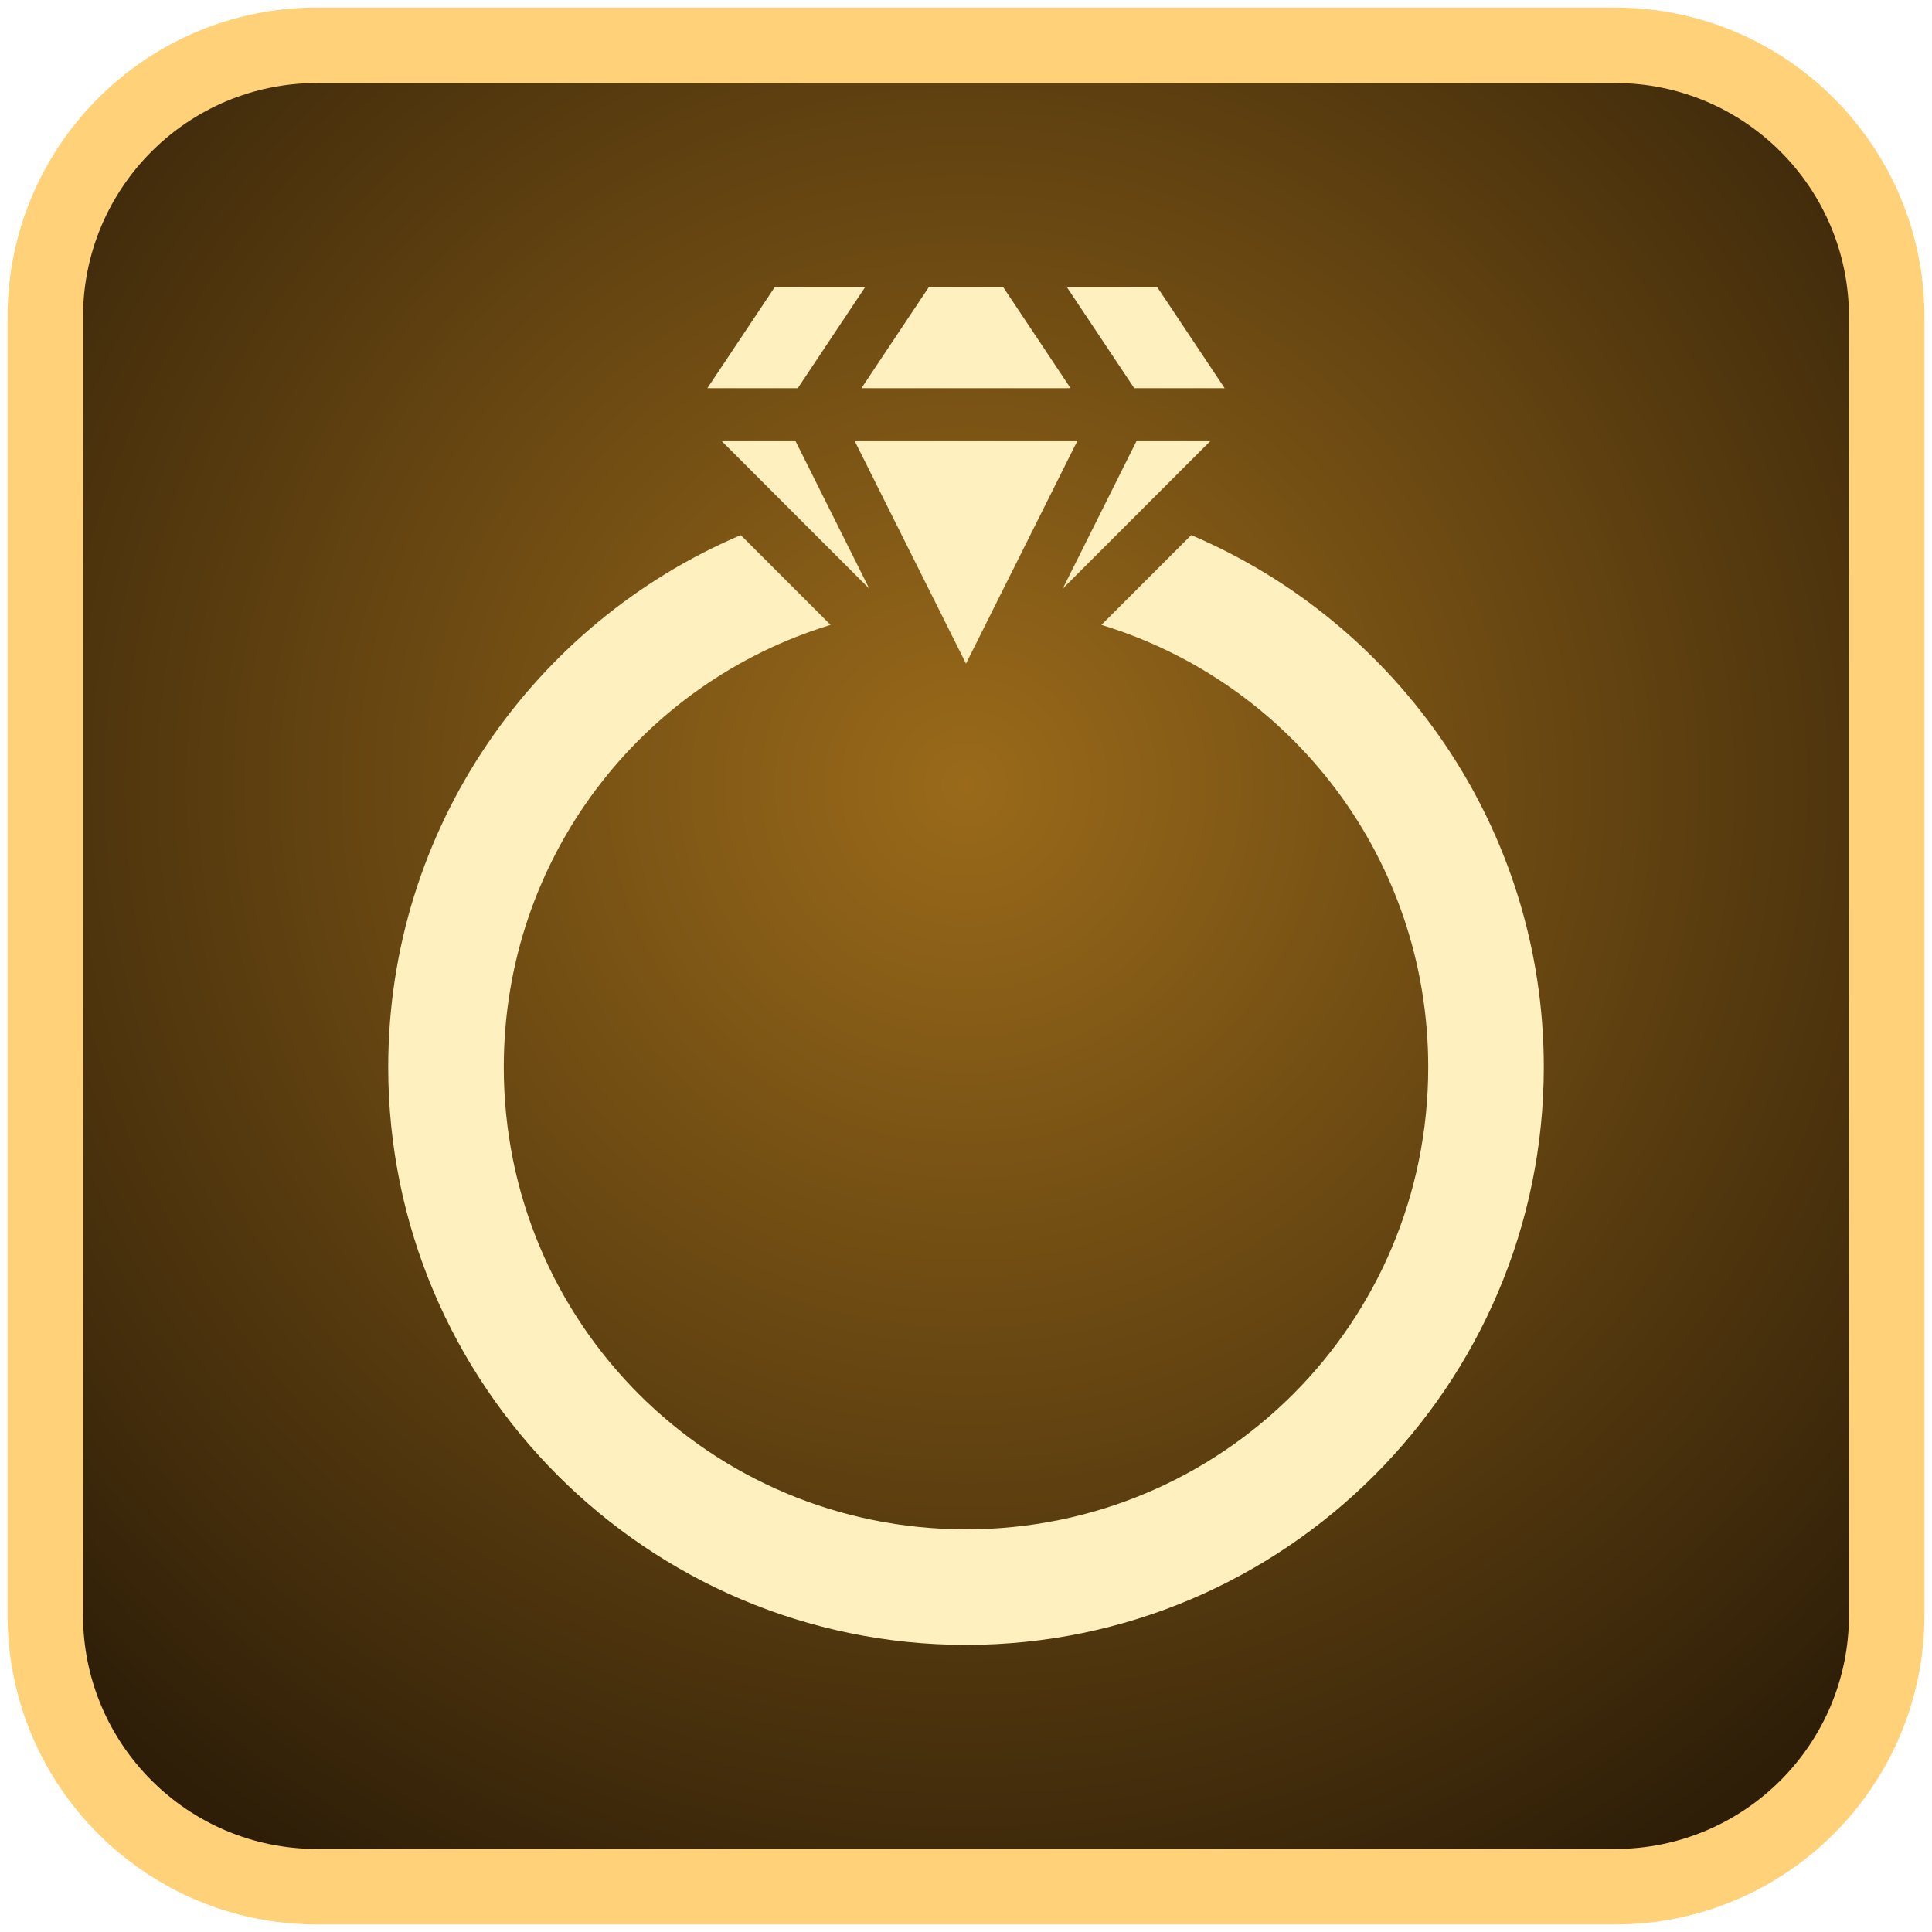
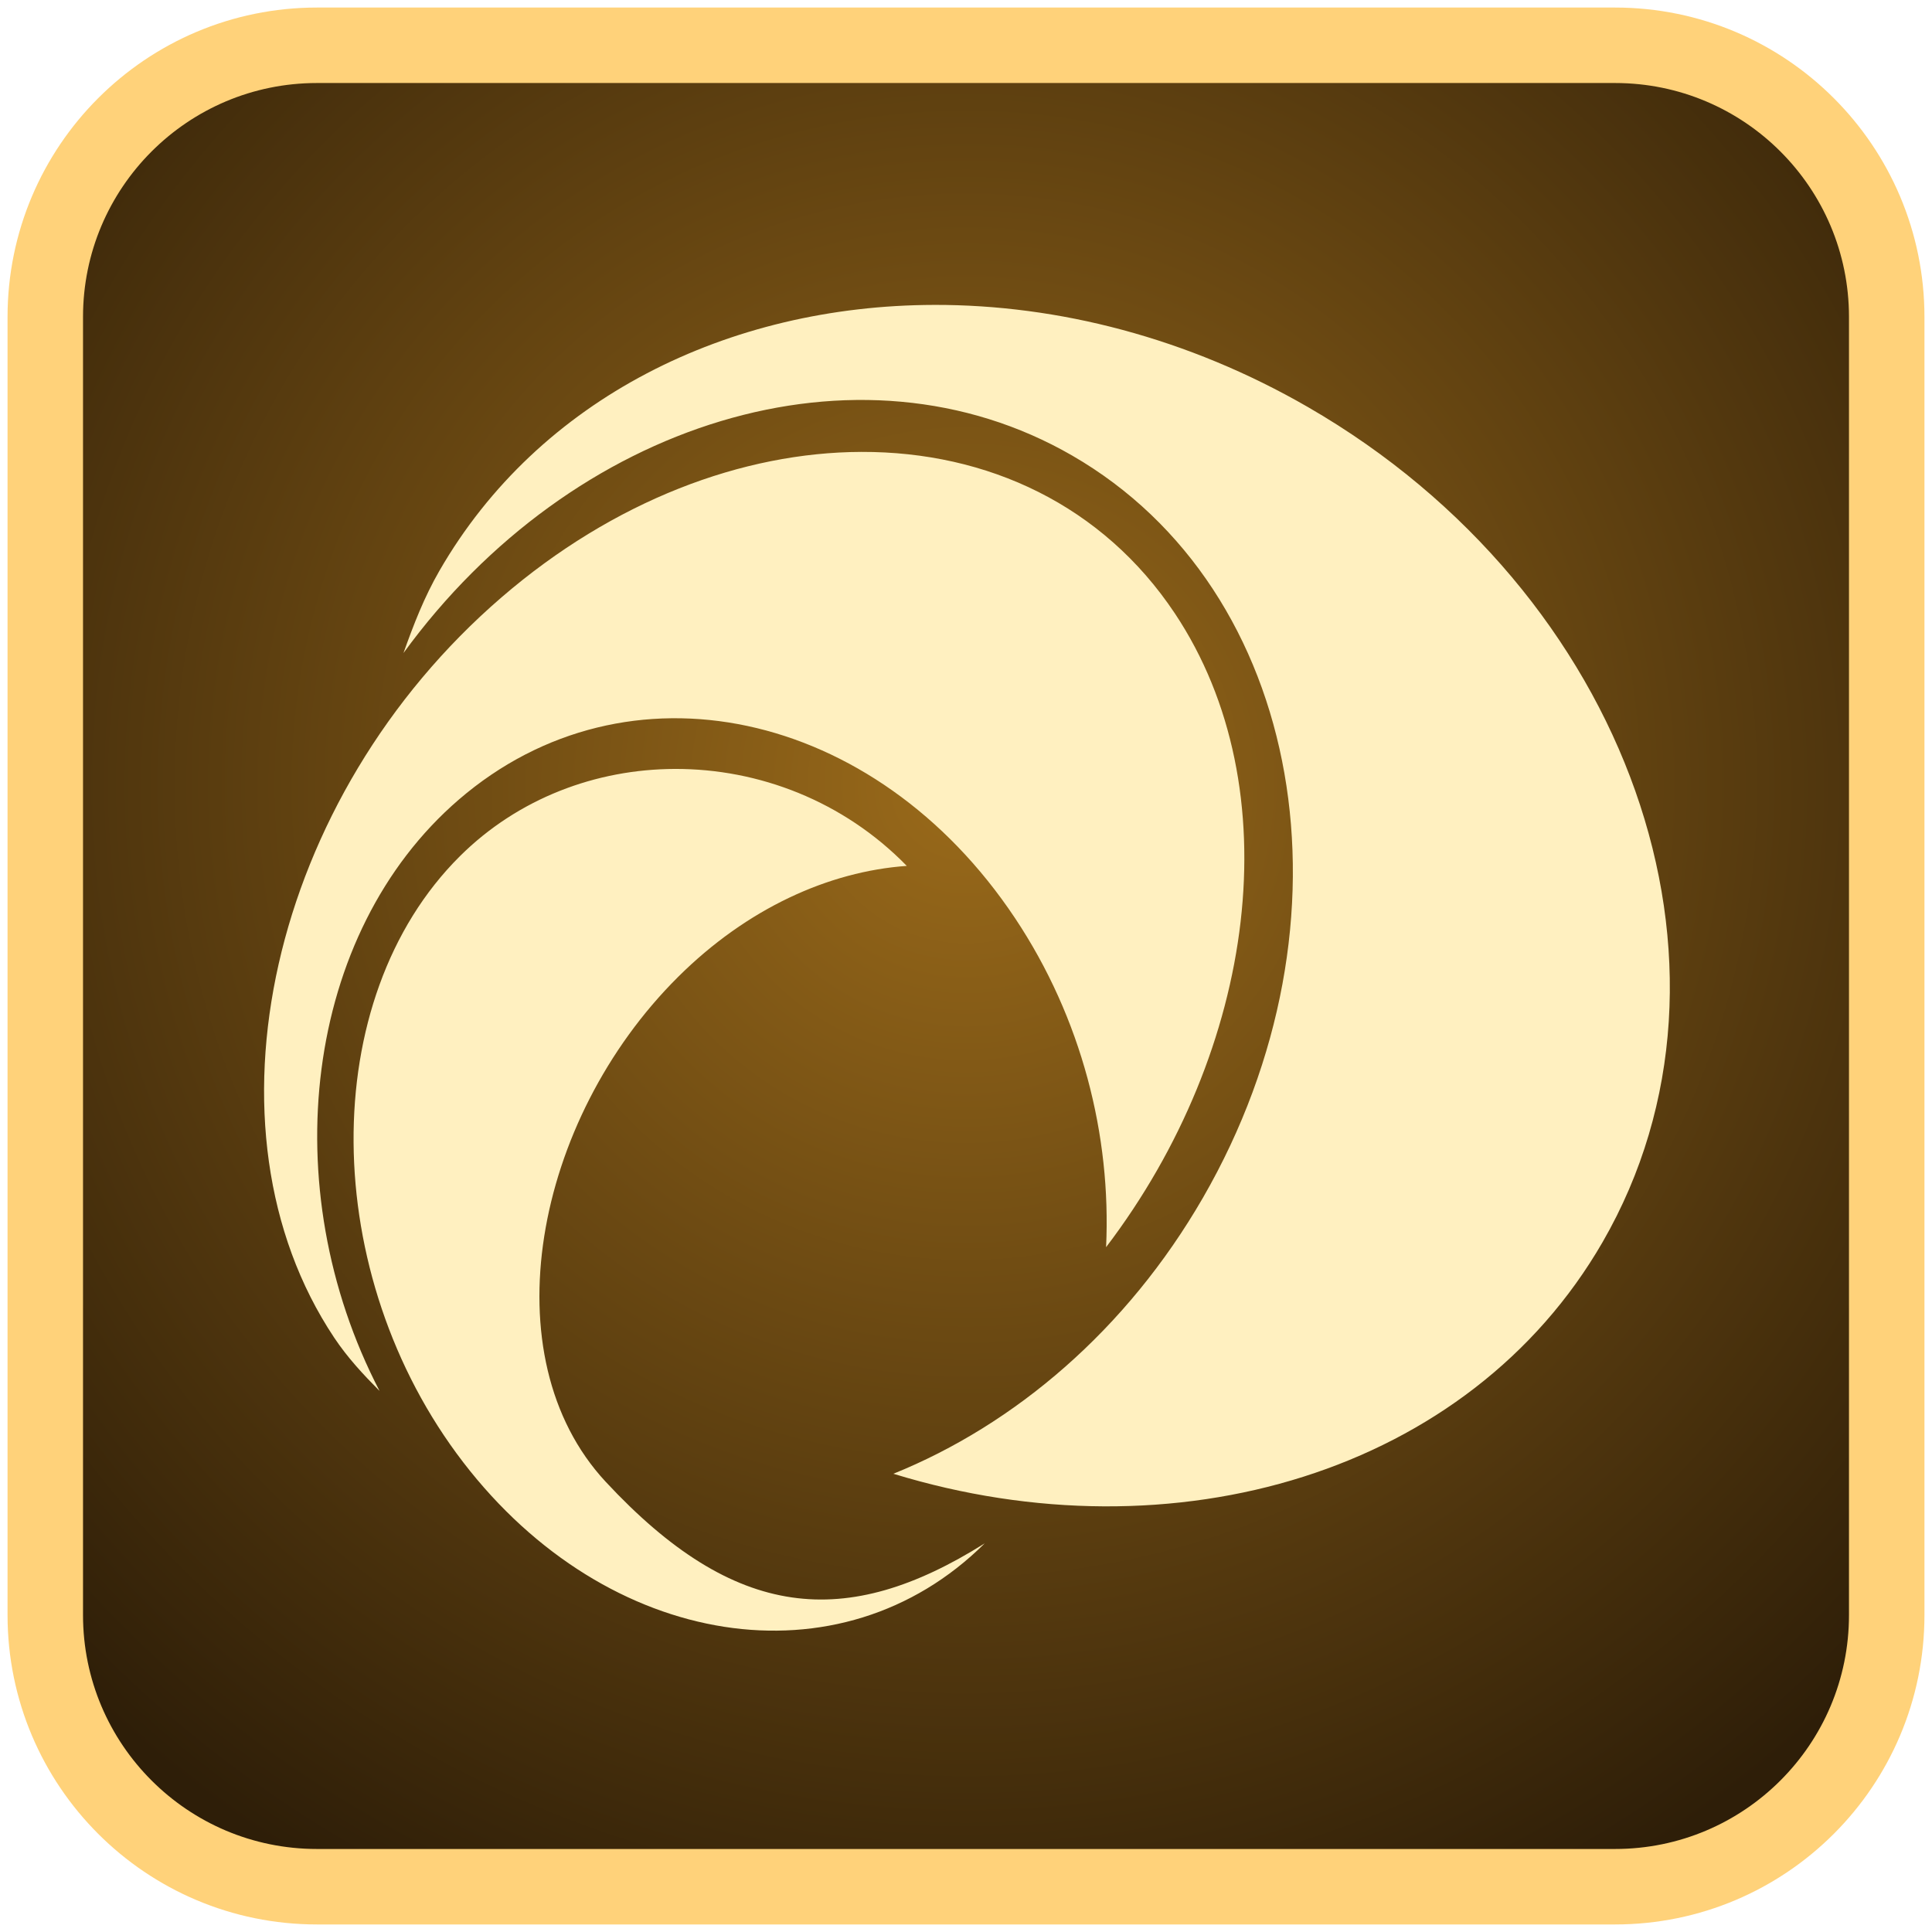
<svg xmlns="http://www.w3.org/2000/svg" viewBox="0 0 512 512">
  <defs>
    <radialGradient id="g" cx="50%" cy="40%" r="70%">
      <stop offset="0" stop-color="#9a6a1a" />
      <stop offset="1" stop-color="#2e1e08" />
    </radialGradient>
  </defs>
  <rect x="12" y="12" width="488" height="488" rx="72" fill="url(#g)" stroke="#ffd27a" stroke-width="20" />
  <g transform="translate(56.32 56.32) scale(0.78)" fill="#fff0c0">
-     <path d="M191.02 25.346l-22.9 34.35h30.714l22.9-34.35H191.02zm52.347 0l-22.898 34.35h71.06l-22.897-34.35h-25.266zm46.9 0l22.9 34.35h30.714l-22.9-34.35h-30.714zm-117.234 52.35l50.115 50.115-25.058-50.115h-25.057zm45.182 0L256 153.265l37.785-75.57h-75.57zm95.695 0l-25.058 50.115 50.115-50.115H313.91zm-134.435 31.898C109.163 139.5 59.693 209.29 59.693 290.348c0 108.185 88.122 196.306 196.307 196.306 108.185 0 196.307-88.12 196.307-196.306 0-81.057-49.47-150.848-119.782-180.754l-30.517 30.517c64.397 19.592 111.037 79.292 111.037 150.238 0 86.966-70.08 157.045-157.045 157.045-86.966 0-157.045-70.08-157.045-157.045 0-70.946 46.64-130.646 111.037-150.237l-30.517-30.516z" />
+     <path d="M245.22 31.387c-70.06.15-134.335 31.794-168.1 90.28-5.223 9.045-8.83 18.417-12.24 28C122.157 70.996 219.372 40.6 292.07 82.57c78.822 45.506 98.658 158.253 44.405 252.223-25.855 44.782-63.857 77.026-105.15 93.723 95.38 29.26 195.698-.307 240.96-78.704 54.027-93.574 8.905-220.773-100.055-283.68-40.858-23.59-84.976-34.837-127.01-34.747zm-24.763 49.945c-40.357.123-84.108 16.545-122.254 49.408C19.45 198.588-6.02 311.192 41.32 382.244c4.577 6.87 9.9 12.55 15.434 18.137C20.79 331.21 31.144 244.728 83.69 199.46c56.97-49.083 141.443-31.06 188.98 40.292 22.654 34.003 32.705 73.913 30.926 111.78 51.07-67.13 63.006-155.83 23.347-215.356h-.002C302.534 99.54 263.42 81.2 220.458 81.332zm-63.36 107.71c-26.76.083-53.228 9.95-73.05 29.65-48.848 48.55-47.855 142.19 1.144 205.94 49 63.75 128.323 76.074 177.17 27.524-47.107 29.645-84.88 26.3-128.778-20.916-39.45-42.43-24.435-122.8 24.62-171.554 23.376-23.234 51.128-35.812 77.675-37.696-21.48-22.033-50.296-33.034-78.78-32.947z" />
  </g>
</svg>
